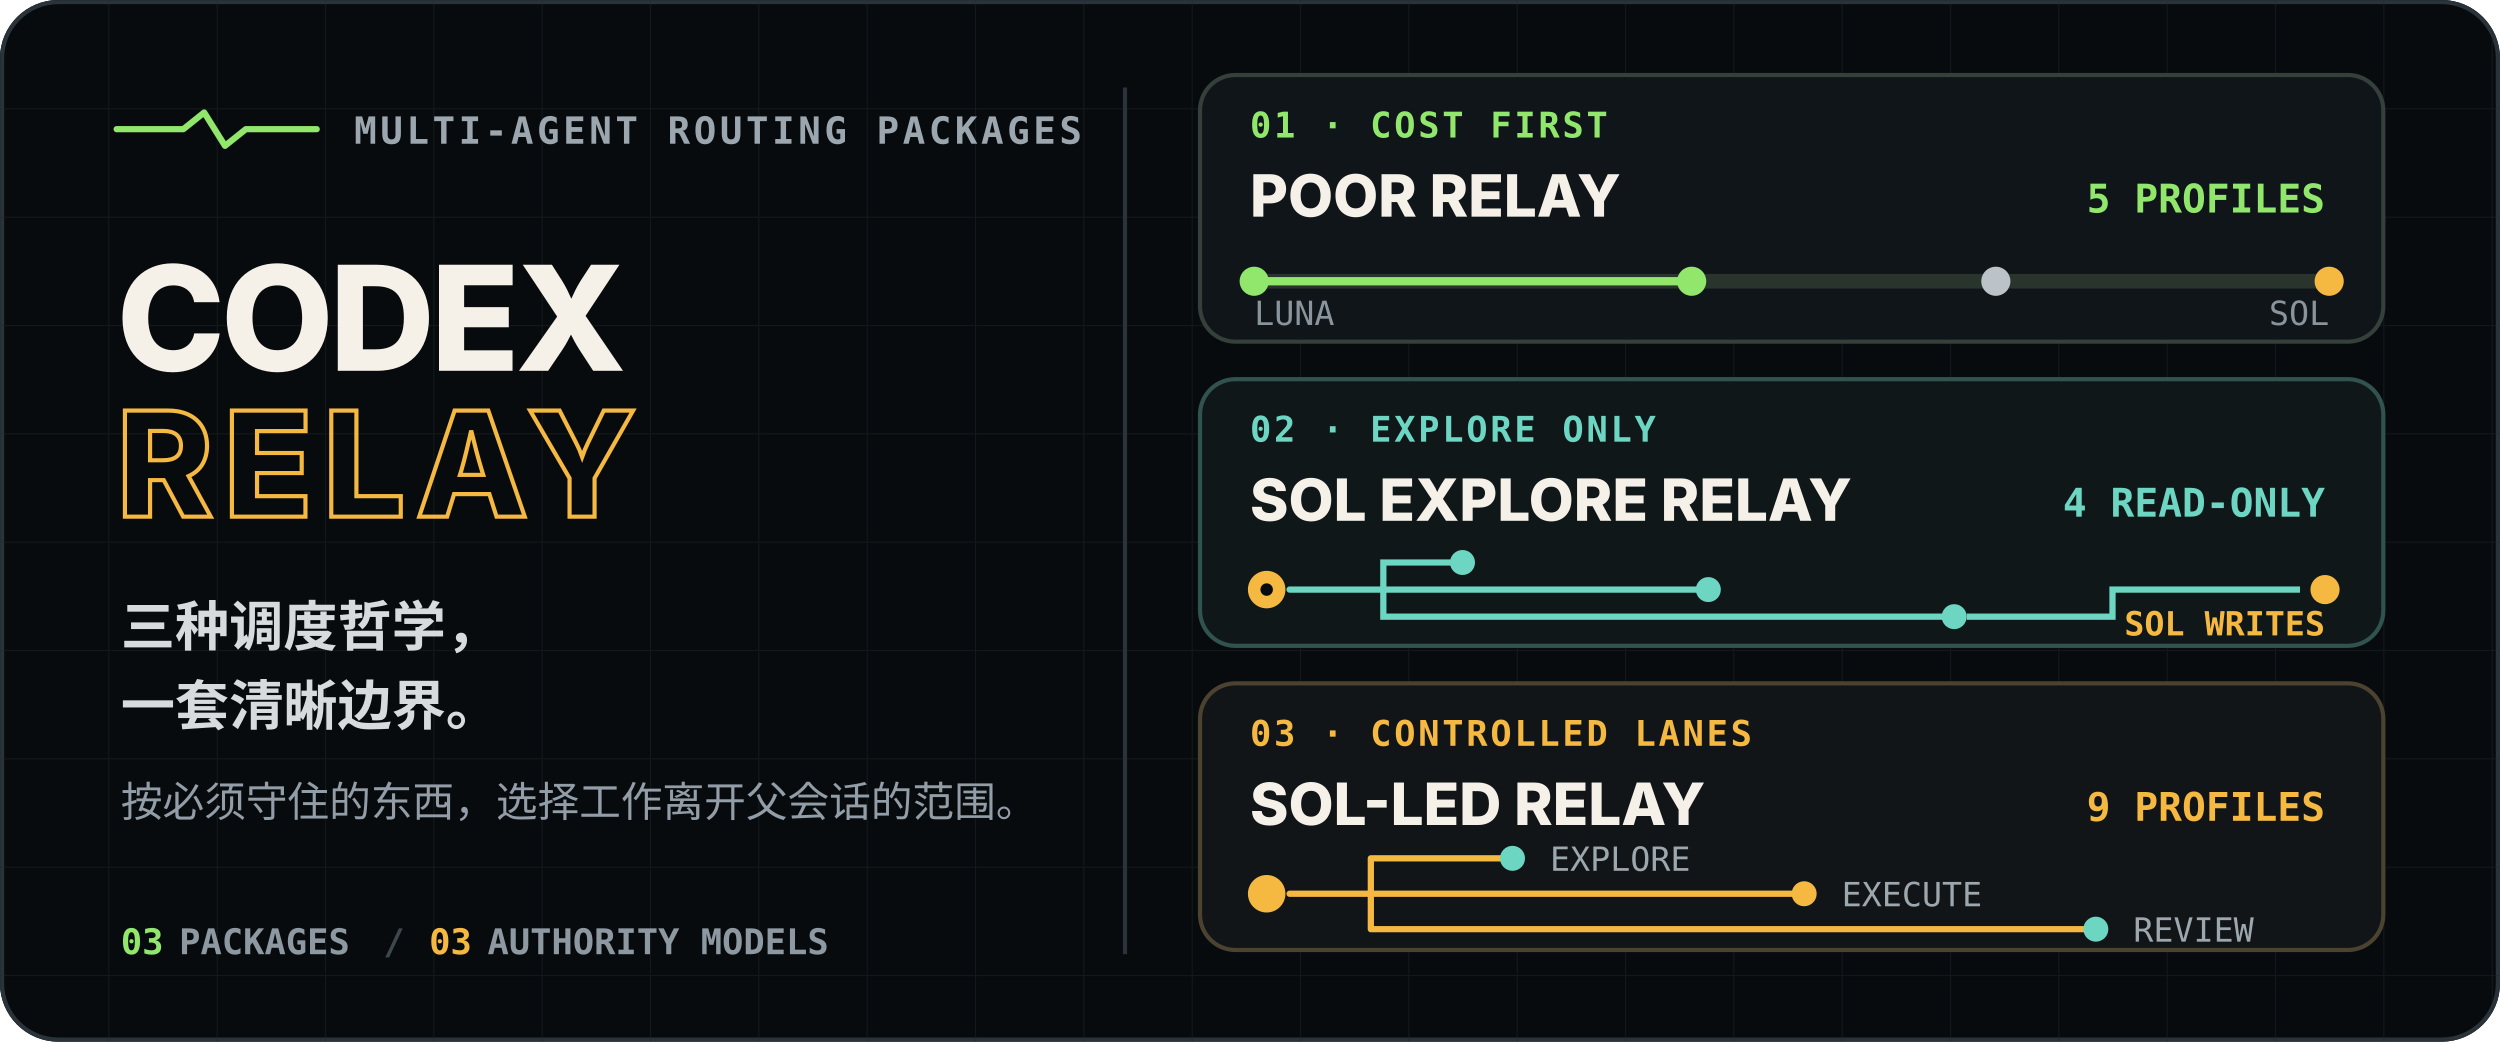
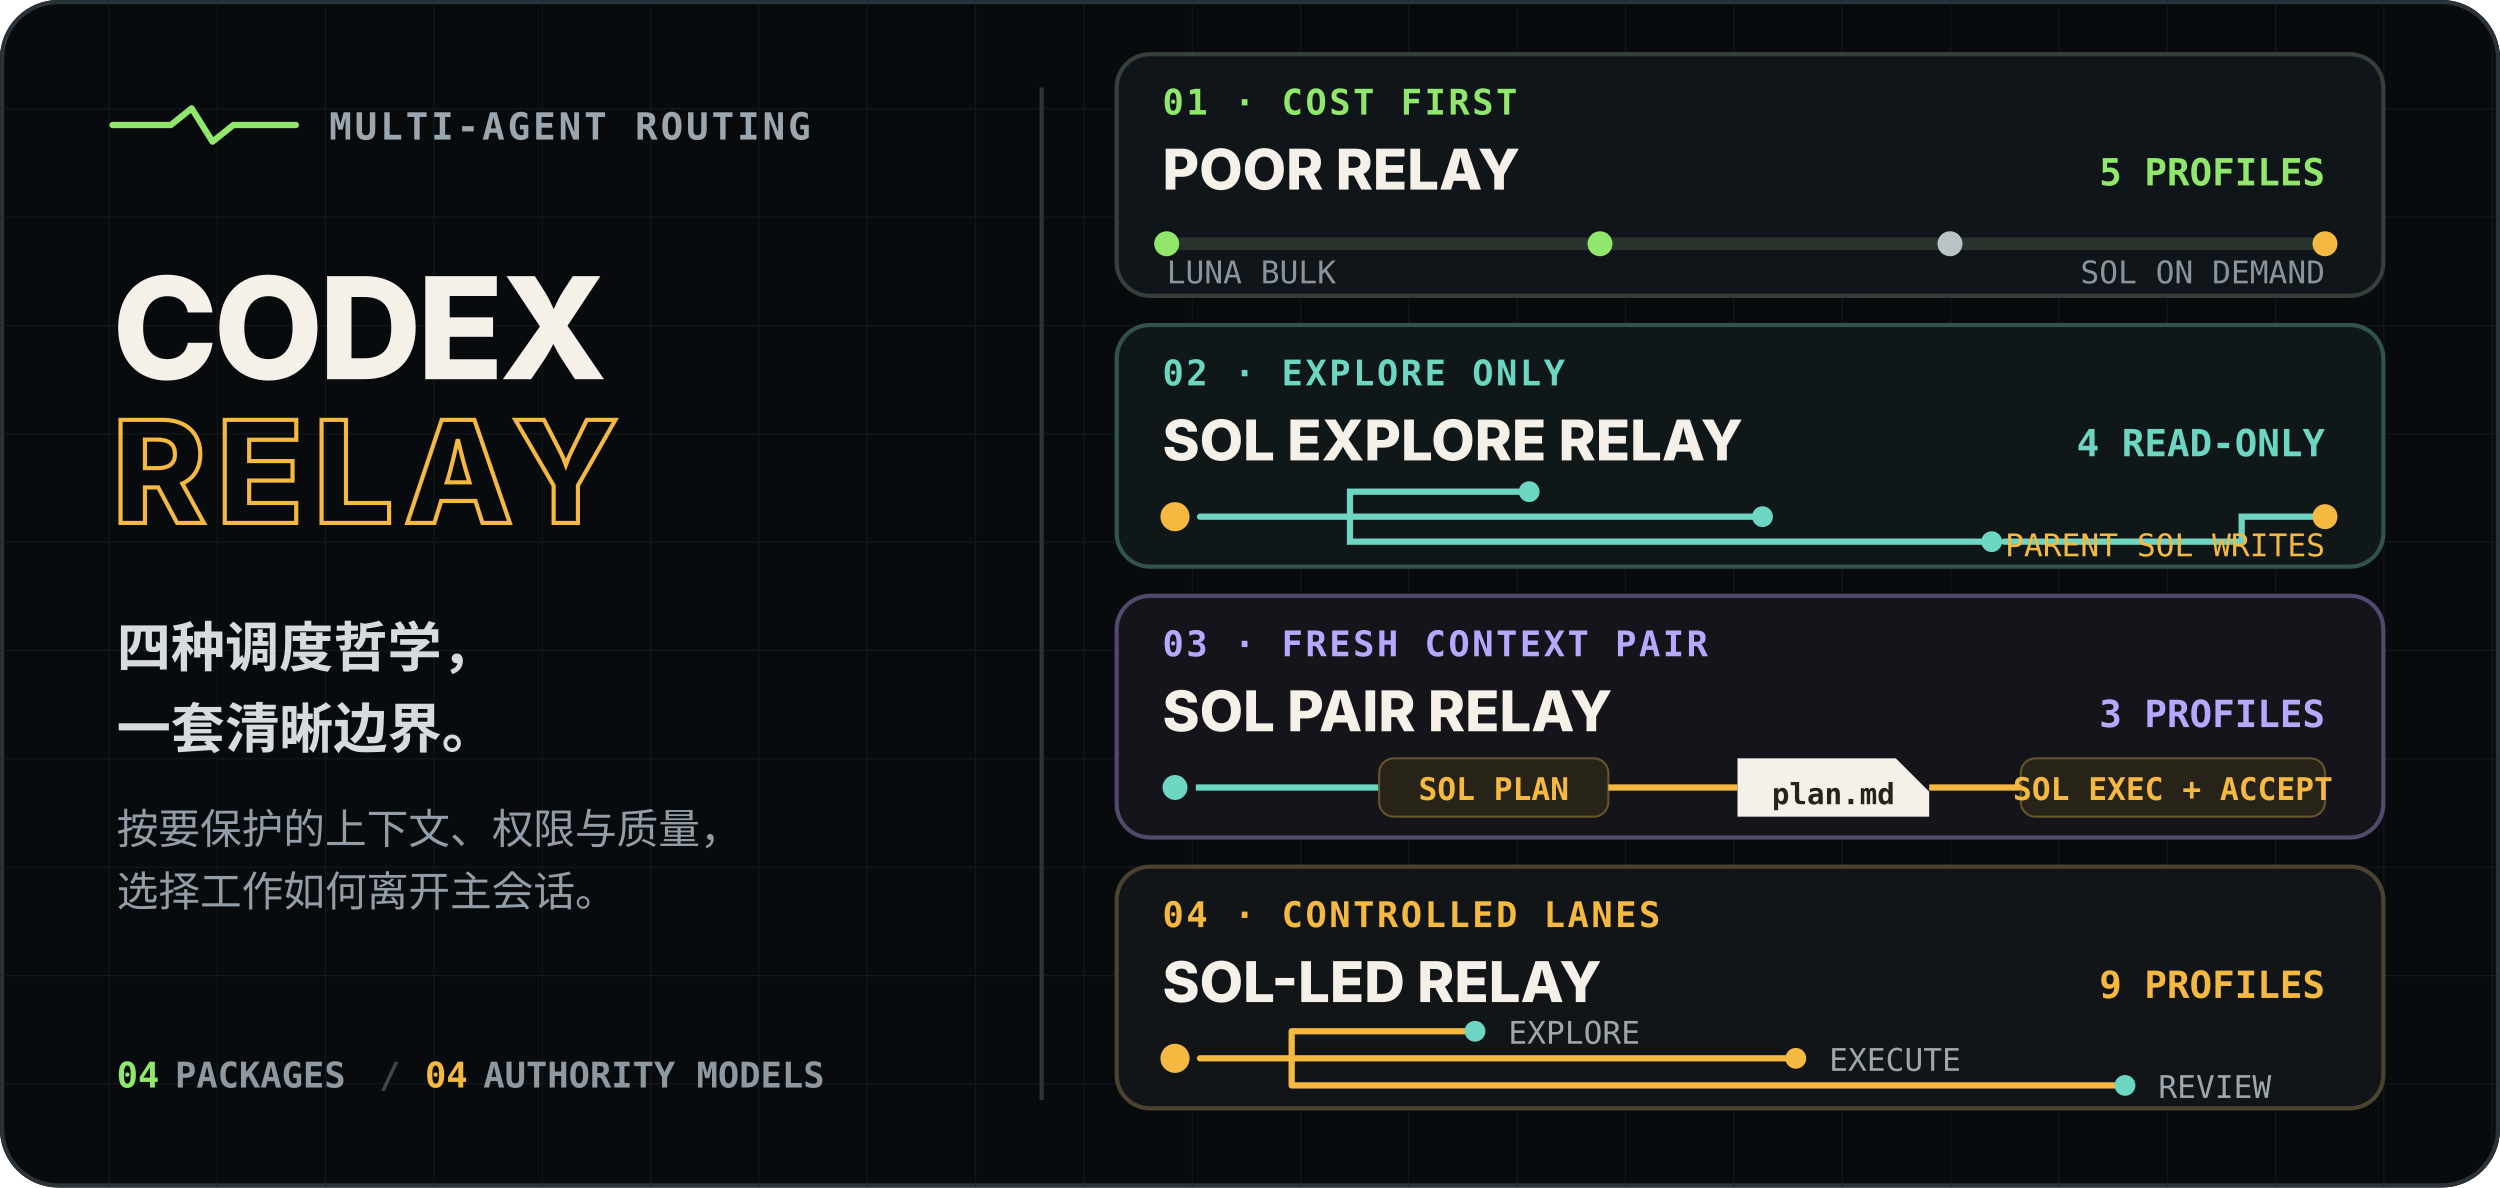
- <svg xmlns="http://www.w3.org/2000/svg" width="1200" height="500" viewBox="0 0 1200 500" role="img" aria-labelledby="title desc">
+ <svg xmlns="http://www.w3.org/2000/svg" width="1200" height="570" viewBox="0 0 1200 570" role="img" aria-labelledby="title desc">
  <defs>
    <pattern id="selector-grid" width="52" height="52" patternUnits="userSpaceOnUse">
      <path d="M52 0H0V52" fill="none" stroke="#20282E" stroke-width="1" opacity="0.45" />
    </pattern>
  </defs>
-   <rect width="1200" height="500" rx="28" fill="#080B0D" />
-   <rect x="1" y="1" width="1198" height="498" rx="27" fill="none" stroke="#2A333A" stroke-width="2" />
-   <rect width="1200" height="500" rx="28" fill="url(#selector-grid)" />
-   <g id="identity" transform="translate(56 52)">
-     <path d="M0 10H32L42 2L52 18L62 10H96" fill="none" stroke="#91E66C" stroke-width="3" stroke-linecap="round" stroke-linejoin="round" />
-     <text x="114" y="17" fill="#9BA6AF" font-family="ui-monospace, SFMono-Regular, Consolas, monospace" font-size="18" font-weight="700" letter-spacing="1.7">MULTI-AGENT ROUTING PACKAGES</text>
-     <text x="0" y="126" fill="#F5F1E8" font-family="-apple-system, BlinkMacSystemFont, 'Segoe UI', sans-serif" font-size="70" font-weight="800" letter-spacing="-2">CODEX</text>
-     <text x="0" y="196" fill="none" stroke="#F5B942" stroke-width="2" font-family="-apple-system, BlinkMacSystemFont, 'Segoe UI', sans-serif" font-size="70" font-weight="800" letter-spacing="5">RELAY</text>
-     <text x="2" y="258" fill="#D7DBDE" font-family="-apple-system, BlinkMacSystemFont, 'Segoe UI', 'PingFang SC', sans-serif" font-size="26" font-weight="700">三种调度哲学，</text>
-     <text x="2" y="296" fill="#D7DBDE" font-family="-apple-system, BlinkMacSystemFont, 'Segoe UI', 'PingFang SC', sans-serif" font-size="26" font-weight="700">一套清晰边界。</text>
-     <text x="2" y="340" fill="#929DA7" font-family="-apple-system, BlinkMacSystemFont, 'Segoe UI', 'PingFang SC', sans-serif" font-size="20">按必须守住的东西，选择工作离开父会话的范围。</text>
-     <g transform="translate(2 406)" font-family="ui-monospace, SFMono-Regular, Consolas, monospace" font-size="17" font-weight="700">
-       <text x="0" y="0" fill="#91E66C">03</text>
+   <rect width="1200" height="570" rx="28" fill="#080B0D" />
+   <rect x="1" y="1" width="1198" height="568" rx="27" fill="none" stroke="#2A333A" stroke-width="2" />
+   <rect width="1200" height="570" rx="28" fill="url(#selector-grid)" />
+   <g id="identity" transform="translate(54 50)">
+     <path d="M0 10H28L38 2L48 18L58 10H88" fill="none" stroke="#91E66C" stroke-width="3" stroke-linecap="round" stroke-linejoin="round" />
+     <text x="104" y="17" fill="#9BA6AF" font-family="ui-monospace, SFMono-Regular, Consolas, monospace" font-size="18" font-weight="700" letter-spacing="1.4">MULTI-AGENT ROUTING</text>
+     <text x="0" y="132" fill="#F5F1E8" font-family="-apple-system, BlinkMacSystemFont, 'Segoe UI', sans-serif" font-size="68" font-weight="800" letter-spacing="-2">CODEX</text>
+     <text x="0" y="201" fill="none" stroke="#F5B942" stroke-width="2" font-family="-apple-system, BlinkMacSystemFont, 'Segoe UI', sans-serif" font-size="68" font-weight="800" letter-spacing="5">RELAY</text>
+     <text x="2" y="270" fill="#D7DBDE" font-family="-apple-system, BlinkMacSystemFont, 'Segoe UI', 'PingFang SC', sans-serif" font-size="26" font-weight="700">四种调度哲学，</text>
+     <text x="2" y="309" fill="#D7DBDE" font-family="-apple-system, BlinkMacSystemFont, 'Segoe UI', 'PingFang SC', sans-serif" font-size="26" font-weight="700">一套清晰边界。</text>
+     <text x="2" y="355" fill="#929DA7" font-family="-apple-system, BlinkMacSystemFont, 'Segoe UI', 'PingFang SC', sans-serif" font-size="20">按要保护的上下文、权限与质量，</text>
+     <text x="2" y="385" fill="#929DA7" font-family="-apple-system, BlinkMacSystemFont, 'Segoe UI', 'PingFang SC', sans-serif" font-size="20">选择工作如何离开主会话。</text>
+     <g transform="translate(2 472)" font-family="ui-monospace, SFMono-Regular, Consolas, monospace" font-size="17" font-weight="700">
+       <text x="0" y="0" fill="#91E66C">04</text>
      <text x="28" y="0" fill="#8D98A1">PACKAGES</text>
      <text x="126" y="0" fill="#3D474E">/</text>
-       <text x="148" y="0" fill="#F5B942">03</text>
+       <text x="148" y="0" fill="#F5B942">04</text>
      <text x="176" y="0" fill="#8D98A1">AUTHORITY MODELS</text>
    </g>
  </g>
-   <path d="M540 42V458" stroke="#2A333A" stroke-width="2" />
-   <g id="relay-selector" transform="translate(576 36)">
+   <path d="M500 42V528" stroke="#2A333A" stroke-width="2" />
+   <g id="relay-selector" transform="translate(536 26)">
    <g id="poor-relay">
-       <rect width="568" height="128" rx="17" fill="#101519" stroke="#344039" stroke-width="2" />
-       <text x="24" y="30" fill="#91E66C" font-family="ui-monospace, SFMono-Regular, Consolas, monospace" font-size="17" font-weight="700" letter-spacing="1.3">01 · COST FIRST</text>
-       <text x="24" y="68" fill="#F5F1E8" font-family="-apple-system, BlinkMacSystemFont, 'Segoe UI', sans-serif" font-size="28" font-weight="760">POOR RELAY</text>
-       <text x="540" y="66" text-anchor="end" fill="#91E66C" font-family="ui-monospace, SFMono-Regular, Consolas, monospace" font-size="19" font-weight="700">5 PROFILES</text>
-       <path d="M26 99H542" stroke="#29342D" stroke-width="7" stroke-linecap="round" />
-       <path d="M26 99H236" stroke="#91E66C" stroke-width="4" stroke-linecap="round" />
-       <circle cx="26" cy="99" r="7" fill="#91E66C" />
-       <circle cx="236" cy="99" r="7" fill="#91E66C" />
-       <circle cx="382" cy="99" r="7" fill="#BBC3C9" />
-       <circle cx="542" cy="99" r="7" fill="#F5B942" />
-       <text x="26" y="120" fill="#89949C" font-family="ui-monospace, SFMono-Regular, Consolas, monospace" font-size="16">LUNA</text>
-       <text x="542" y="120" text-anchor="end" fill="#89949C" font-family="ui-monospace, SFMono-Regular, Consolas, monospace" font-size="16">SOL</text>
+       <rect width="608" height="116" rx="16" fill="#101519" stroke="#344039" stroke-width="2" />
+       <text x="22" y="29" fill="#91E66C" font-family="ui-monospace, SFMono-Regular, Consolas, monospace" font-size="17" font-weight="700" letter-spacing="1.2">01 · COST FIRST</text>
+       <text x="22" y="65" fill="#F5F1E8" font-family="-apple-system, BlinkMacSystemFont, 'Segoe UI', sans-serif" font-size="27" font-weight="760">POOR RELAY</text>
+       <text x="580" y="63" text-anchor="end" fill="#91E66C" font-family="ui-monospace, SFMono-Regular, Consolas, monospace" font-size="18" font-weight="700">5 PROFILES</text>
+       <path d="M24 91H580" stroke="#29342D" stroke-width="6" stroke-linecap="round" />
+       <circle cx="24" cy="91" r="6" fill="#91E66C" />
+       <circle cx="232" cy="91" r="6" fill="#91E66C" />
+       <circle cx="400" cy="91" r="6" fill="#BBC3C9" />
+       <circle cx="580" cy="91" r="6" fill="#F5B942" />
+       <text x="24" y="110" fill="#89949C" font-family="ui-monospace, SFMono-Regular, Consolas, monospace" font-size="15">LUNA BULK</text>
+       <text x="580" y="110" text-anchor="end" fill="#89949C" font-family="ui-monospace, SFMono-Regular, Consolas, monospace" font-size="15">SOL ON DEMAND</text>
    </g>
-     <g id="sol-explore-relay" transform="translate(0 146)">
-       <rect width="568" height="128" rx="17" fill="#101719" stroke="#31534F" stroke-width="2" />
-       <text x="24" y="30" fill="#6DD6C3" font-family="ui-monospace, SFMono-Regular, Consolas, monospace" font-size="17" font-weight="700" letter-spacing="1.3">02 · EXPLORE ONLY</text>
-       <text x="24" y="68" fill="#F5F1E8" font-family="-apple-system, BlinkMacSystemFont, 'Segoe UI', sans-serif" font-size="28" font-weight="760">SOL EXPLORE RELAY</text>
-       <text x="540" y="66" text-anchor="end" fill="#6DD6C3" font-family="ui-monospace, SFMono-Regular, Consolas, monospace" font-size="19" font-weight="700">4 READ-ONLY</text>
-       <circle cx="32" cy="101" r="9" fill="#F5B942" />
-       <circle cx="32" cy="101" r="3" fill="#080B0D" />
-       <path d="M43 101H88V88H126M88 101H244M88 101V114H362" fill="none" stroke="#6DD6C3" stroke-width="3" stroke-linecap="round" />
-       <circle cx="126" cy="88" r="6" fill="#6DD6C3" />
-       <circle cx="244" cy="101" r="6" fill="#6DD6C3" />
-       <circle cx="362" cy="114" r="6" fill="#6DD6C3" />
-       <path d="M368 114H438V101H528" fill="none" stroke="#6DD6C3" stroke-width="3" />
-       <circle cx="540" cy="101" r="7" fill="#F5B942" />
-       <text x="540" y="123" text-anchor="end" fill="#F5B942" font-family="ui-monospace, SFMono-Regular, Consolas, monospace" font-size="16" font-weight="700">SOL WRITES</text>
+     <g id="sol-explore-relay" transform="translate(0 130)">
+       <rect width="608" height="116" rx="16" fill="#101719" stroke="#31534F" stroke-width="2" />
+       <text x="22" y="29" fill="#6DD6C3" font-family="ui-monospace, SFMono-Regular, Consolas, monospace" font-size="17" font-weight="700" letter-spacing="1.2">02 · EXPLORE ONLY</text>
+       <text x="22" y="65" fill="#F5F1E8" font-family="-apple-system, BlinkMacSystemFont, 'Segoe UI', sans-serif" font-size="27" font-weight="760">SOL EXPLORE RELAY</text>
+       <text x="580" y="63" text-anchor="end" fill="#6DD6C3" font-family="ui-monospace, SFMono-Regular, Consolas, monospace" font-size="18" font-weight="700">4 READ-ONLY</text>
+       <circle cx="28" cy="92" r="7" fill="#F5B942" />
+       <path d="M40 92H112M112 92V80H198M112 92H310M112 92V104H420M426 104H540V92H574" fill="none" stroke="#6DD6C3" stroke-width="3" stroke-linecap="round" />
+       <circle cx="198" cy="80" r="5" fill="#6DD6C3" />
+       <circle cx="310" cy="92" r="5" fill="#6DD6C3" />
+       <circle cx="420" cy="104" r="5" fill="#6DD6C3" />
+       <circle cx="580" cy="92" r="6" fill="#F5B942" />
+       <text x="580" y="111" text-anchor="end" fill="#F5B942" font-family="ui-monospace, SFMono-Regular, Consolas, monospace" font-size="15">PARENT SOL WRITES</text>
    </g>
-     <g id="sol-led-relay" transform="translate(0 292)">
-       <rect width="568" height="128" rx="17" fill="#121518" stroke="#4B432F" stroke-width="2" />
-       <text x="24" y="30" fill="#F5B942" font-family="ui-monospace, SFMono-Regular, Consolas, monospace" font-size="17" font-weight="700" letter-spacing="1.3">03 · CONTROLLED LANES</text>
-       <text x="24" y="68" fill="#F5F1E8" font-family="-apple-system, BlinkMacSystemFont, 'Segoe UI', sans-serif" font-size="28" font-weight="760">SOL-LED RELAY</text>
-       <text x="540" y="66" text-anchor="end" fill="#F5B942" font-family="ui-monospace, SFMono-Regular, Consolas, monospace" font-size="19" font-weight="700">9 PROFILES</text>
-       <circle cx="32" cy="101" r="9" fill="#F5B942" />
-       <path d="M43 101H82M82 101V84M82 101V118M82 84H150M82 101H290M82 118H430" fill="none" stroke="#F5B942" stroke-width="3" stroke-linecap="round" />
-       <circle cx="150" cy="84" r="6" fill="#6DD6C3" />
-       <circle cx="290" cy="101" r="6" fill="#F5B942" />
-       <circle cx="430" cy="118" r="6" fill="#6DD6C3" />
-       <text x="168" y="90" fill="#9DA7AE" font-family="ui-monospace, SFMono-Regular, Consolas, monospace" font-size="16">EXPLORE</text>
-       <text x="308" y="107" fill="#9DA7AE" font-family="ui-monospace, SFMono-Regular, Consolas, monospace" font-size="16">EXECUTE</text>
-       <text x="448" y="124" fill="#9DA7AE" font-family="ui-monospace, SFMono-Regular, Consolas, monospace" font-size="16">REVIEW</text>
+     <g id="sol-pair-relay" transform="translate(0 260)">
+       <rect width="608" height="116" rx="16" fill="#15141A" stroke="#51496E" stroke-width="2" />
+       <text x="22" y="29" fill="#B8A7FF" font-family="ui-monospace, SFMono-Regular, Consolas, monospace" font-size="17" font-weight="700" letter-spacing="1.2">03 · FRESH CONTEXT PAIR</text>
+       <text x="22" y="65" fill="#F5F1E8" font-family="-apple-system, BlinkMacSystemFont, 'Segoe UI', sans-serif" font-size="27" font-weight="760">SOL PAIR RELAY</text>
+       <text x="580" y="63" text-anchor="end" fill="#B8A7FF" font-family="ui-monospace, SFMono-Regular, Consolas, monospace" font-size="18" font-weight="700">3 PROFILES</text>
+       <circle cx="28" cy="92" r="6" fill="#6DD6C3" />
+       <path d="M38 92H126" stroke="#6DD6C3" stroke-width="3" />
+       <rect x="126" y="78" width="110" height="28" rx="7" fill="#282319" stroke="#66552A" />
+       <text x="181" y="98" text-anchor="middle" fill="#F5B942" font-family="ui-monospace, SFMono-Regular, Consolas, monospace" font-size="15" font-weight="700">SOL PLAN</text>
+       <path d="M236 92H298" stroke="#F5B942" stroke-width="3" />
+       <path d="M298 78H374L390 94V106H298Z" fill="#F5F1E8" />
+       <text x="344" y="100" text-anchor="middle" fill="#26231C" font-family="ui-monospace, SFMono-Regular, Consolas, monospace" font-size="14" font-weight="800">plan.md</text>
+       <path d="M390 92H434" stroke="#F5B942" stroke-width="3" />
+       <rect x="434" y="78" width="146" height="28" rx="7" fill="#282319" stroke="#66552A" />
+       <text x="507" y="98" text-anchor="middle" fill="#F5B942" font-family="ui-monospace, SFMono-Regular, Consolas, monospace" font-size="15" font-weight="700">SOL EXEC + ACCEPT</text>
+     </g>
+     <g id="sol-led-relay" transform="translate(0 390)">
+       <rect width="608" height="116" rx="16" fill="#121518" stroke="#4B432F" stroke-width="2" />
+       <text x="22" y="29" fill="#F5B942" font-family="ui-monospace, SFMono-Regular, Consolas, monospace" font-size="17" font-weight="700" letter-spacing="1.2">04 · CONTROLLED LANES</text>
+       <text x="22" y="65" fill="#F5F1E8" font-family="-apple-system, BlinkMacSystemFont, 'Segoe UI', sans-serif" font-size="27" font-weight="760">SOL-LED RELAY</text>
+       <text x="580" y="63" text-anchor="end" fill="#F5B942" font-family="ui-monospace, SFMono-Regular, Consolas, monospace" font-size="18" font-weight="700">9 PROFILES</text>
+       <circle cx="28" cy="92" r="7" fill="#F5B942" />
+       <path d="M40 92H84M84 92V79M84 92V105M84 79H172M84 92H326M84 105H484" fill="none" stroke="#F5B942" stroke-width="3" stroke-linecap="round" />
+       <circle cx="172" cy="79" r="5" fill="#6DD6C3" />
+       <circle cx="326" cy="92" r="5" fill="#F5B942" />
+       <circle cx="484" cy="105" r="5" fill="#6DD6C3" />
+       <text x="188" y="85" fill="#9DA7AE" font-family="ui-monospace, SFMono-Regular, Consolas, monospace" font-size="15">EXPLORE</text>
+       <text x="342" y="98" fill="#9DA7AE" font-family="ui-monospace, SFMono-Regular, Consolas, monospace" font-size="15">EXECUTE</text>
+       <text x="500" y="111" fill="#9DA7AE" font-family="ui-monospace, SFMono-Regular, Consolas, monospace" font-size="15">REVIEW</text>
    </g>
  </g>
</svg>
